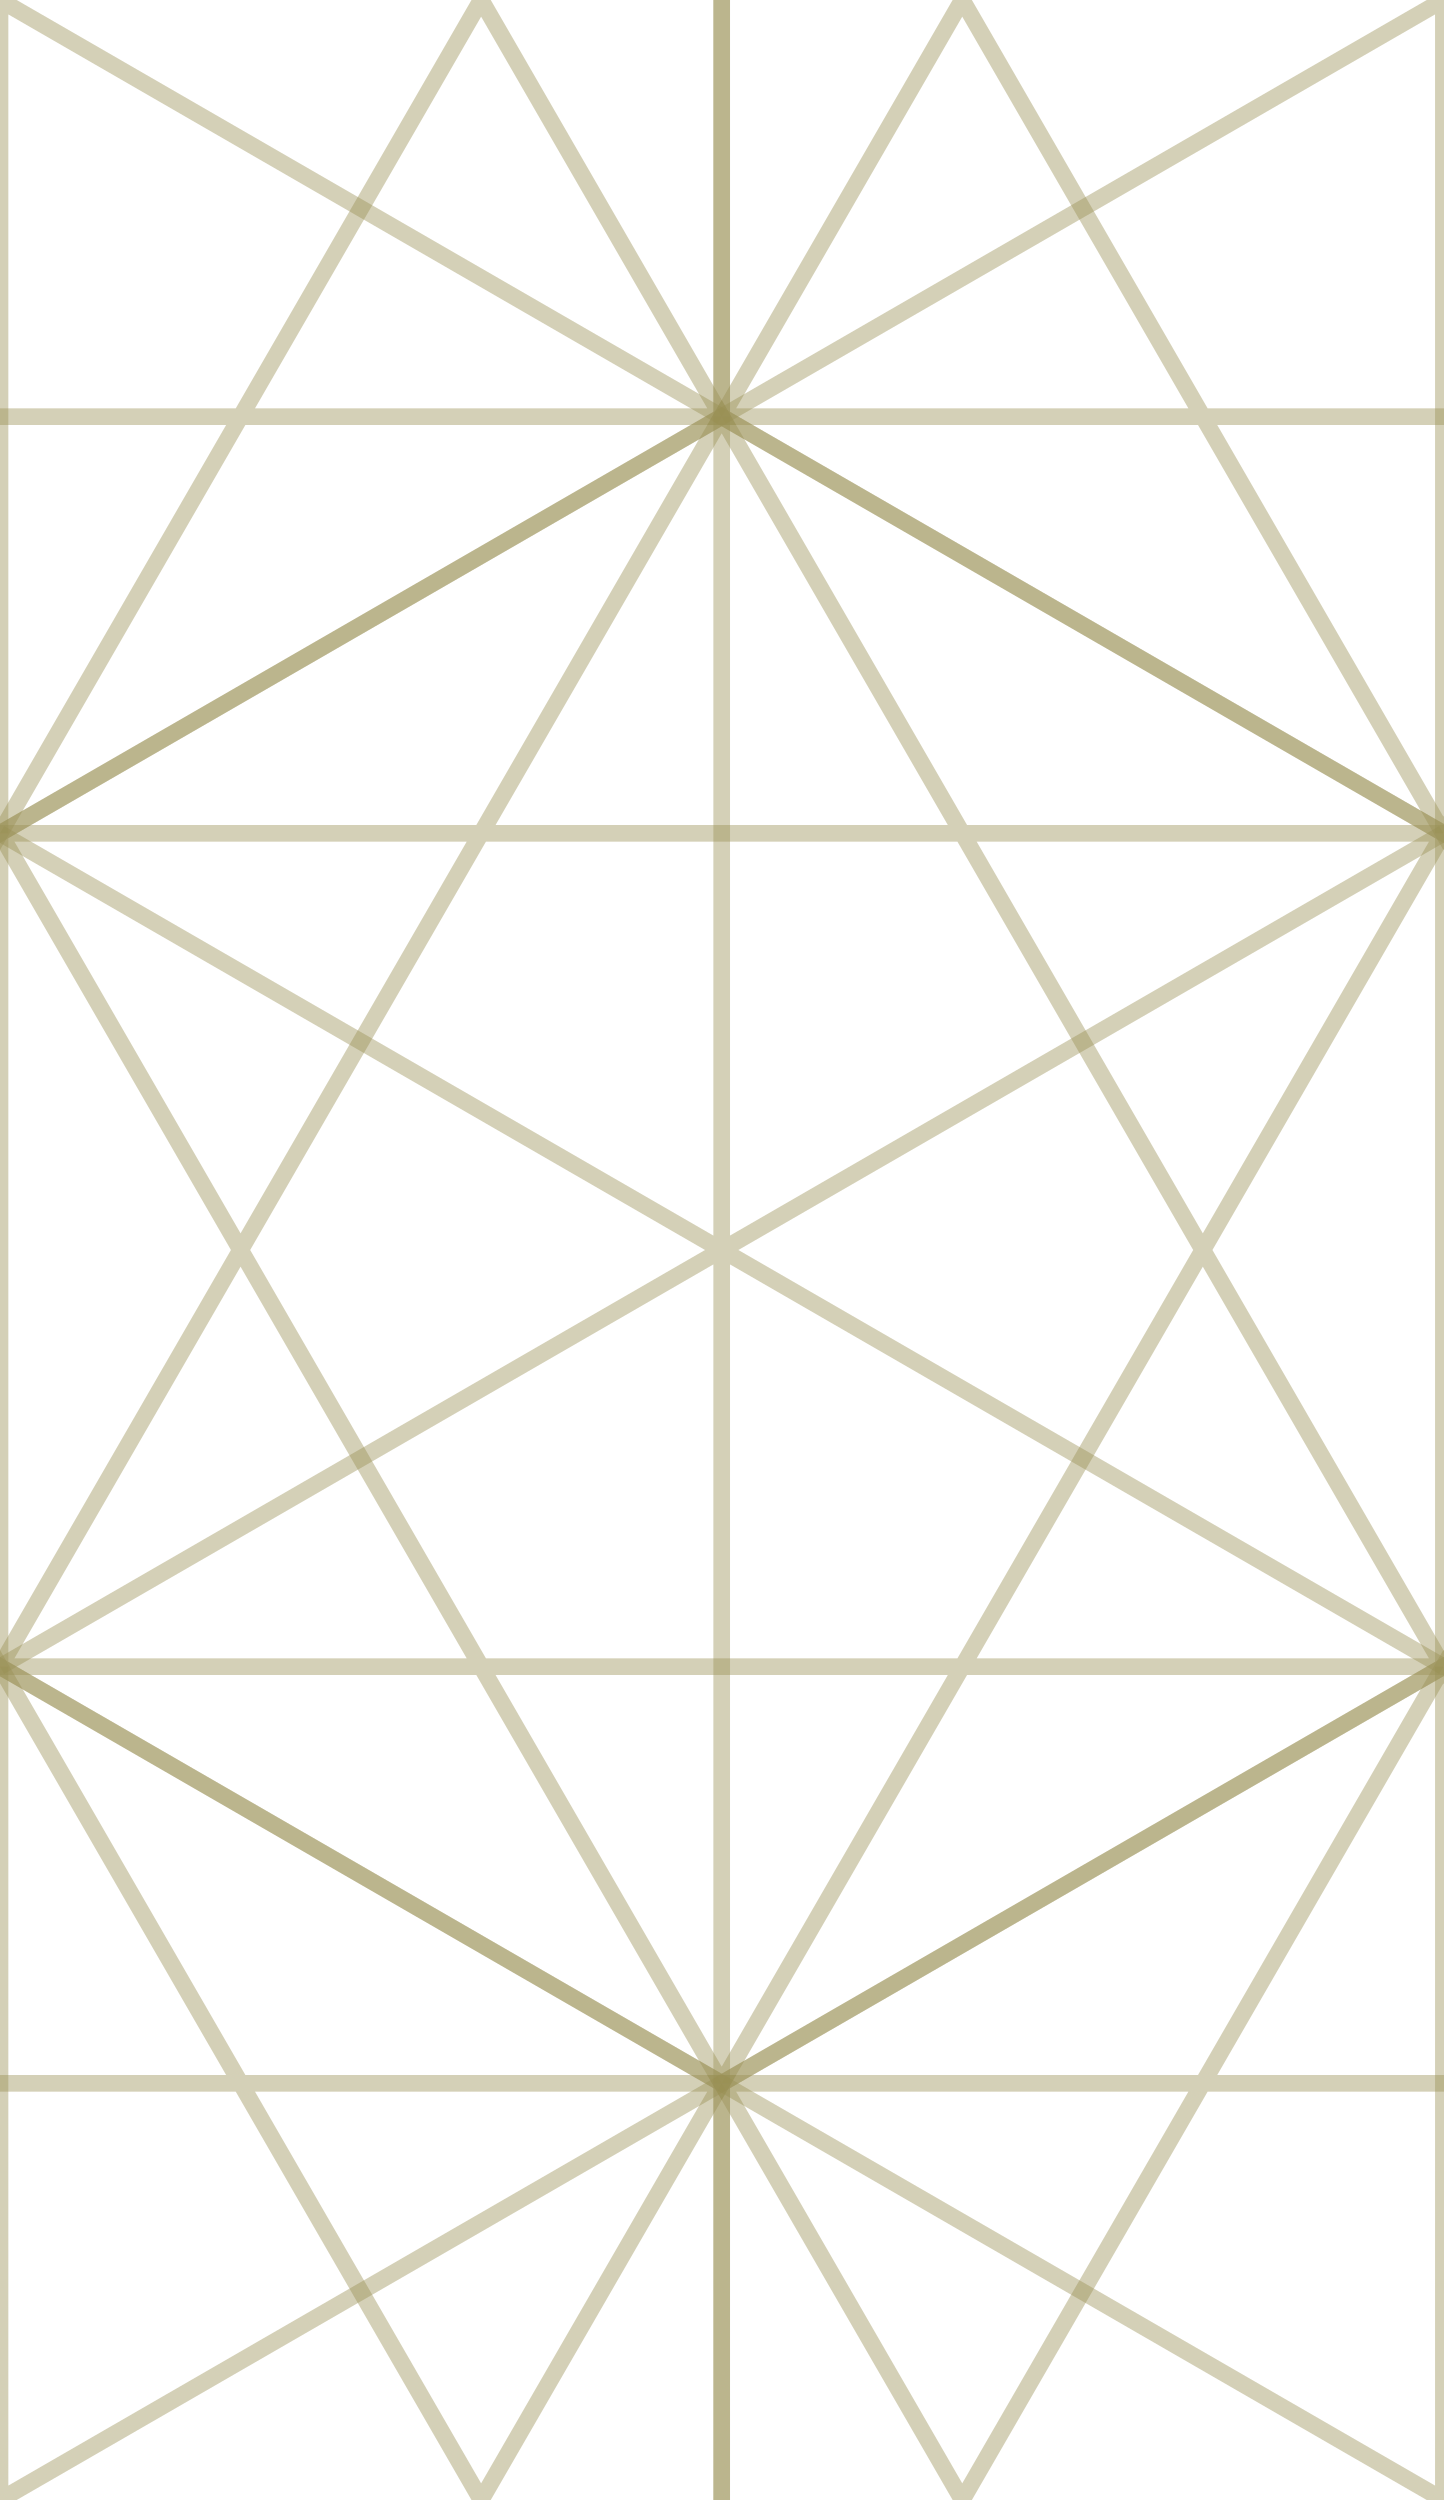
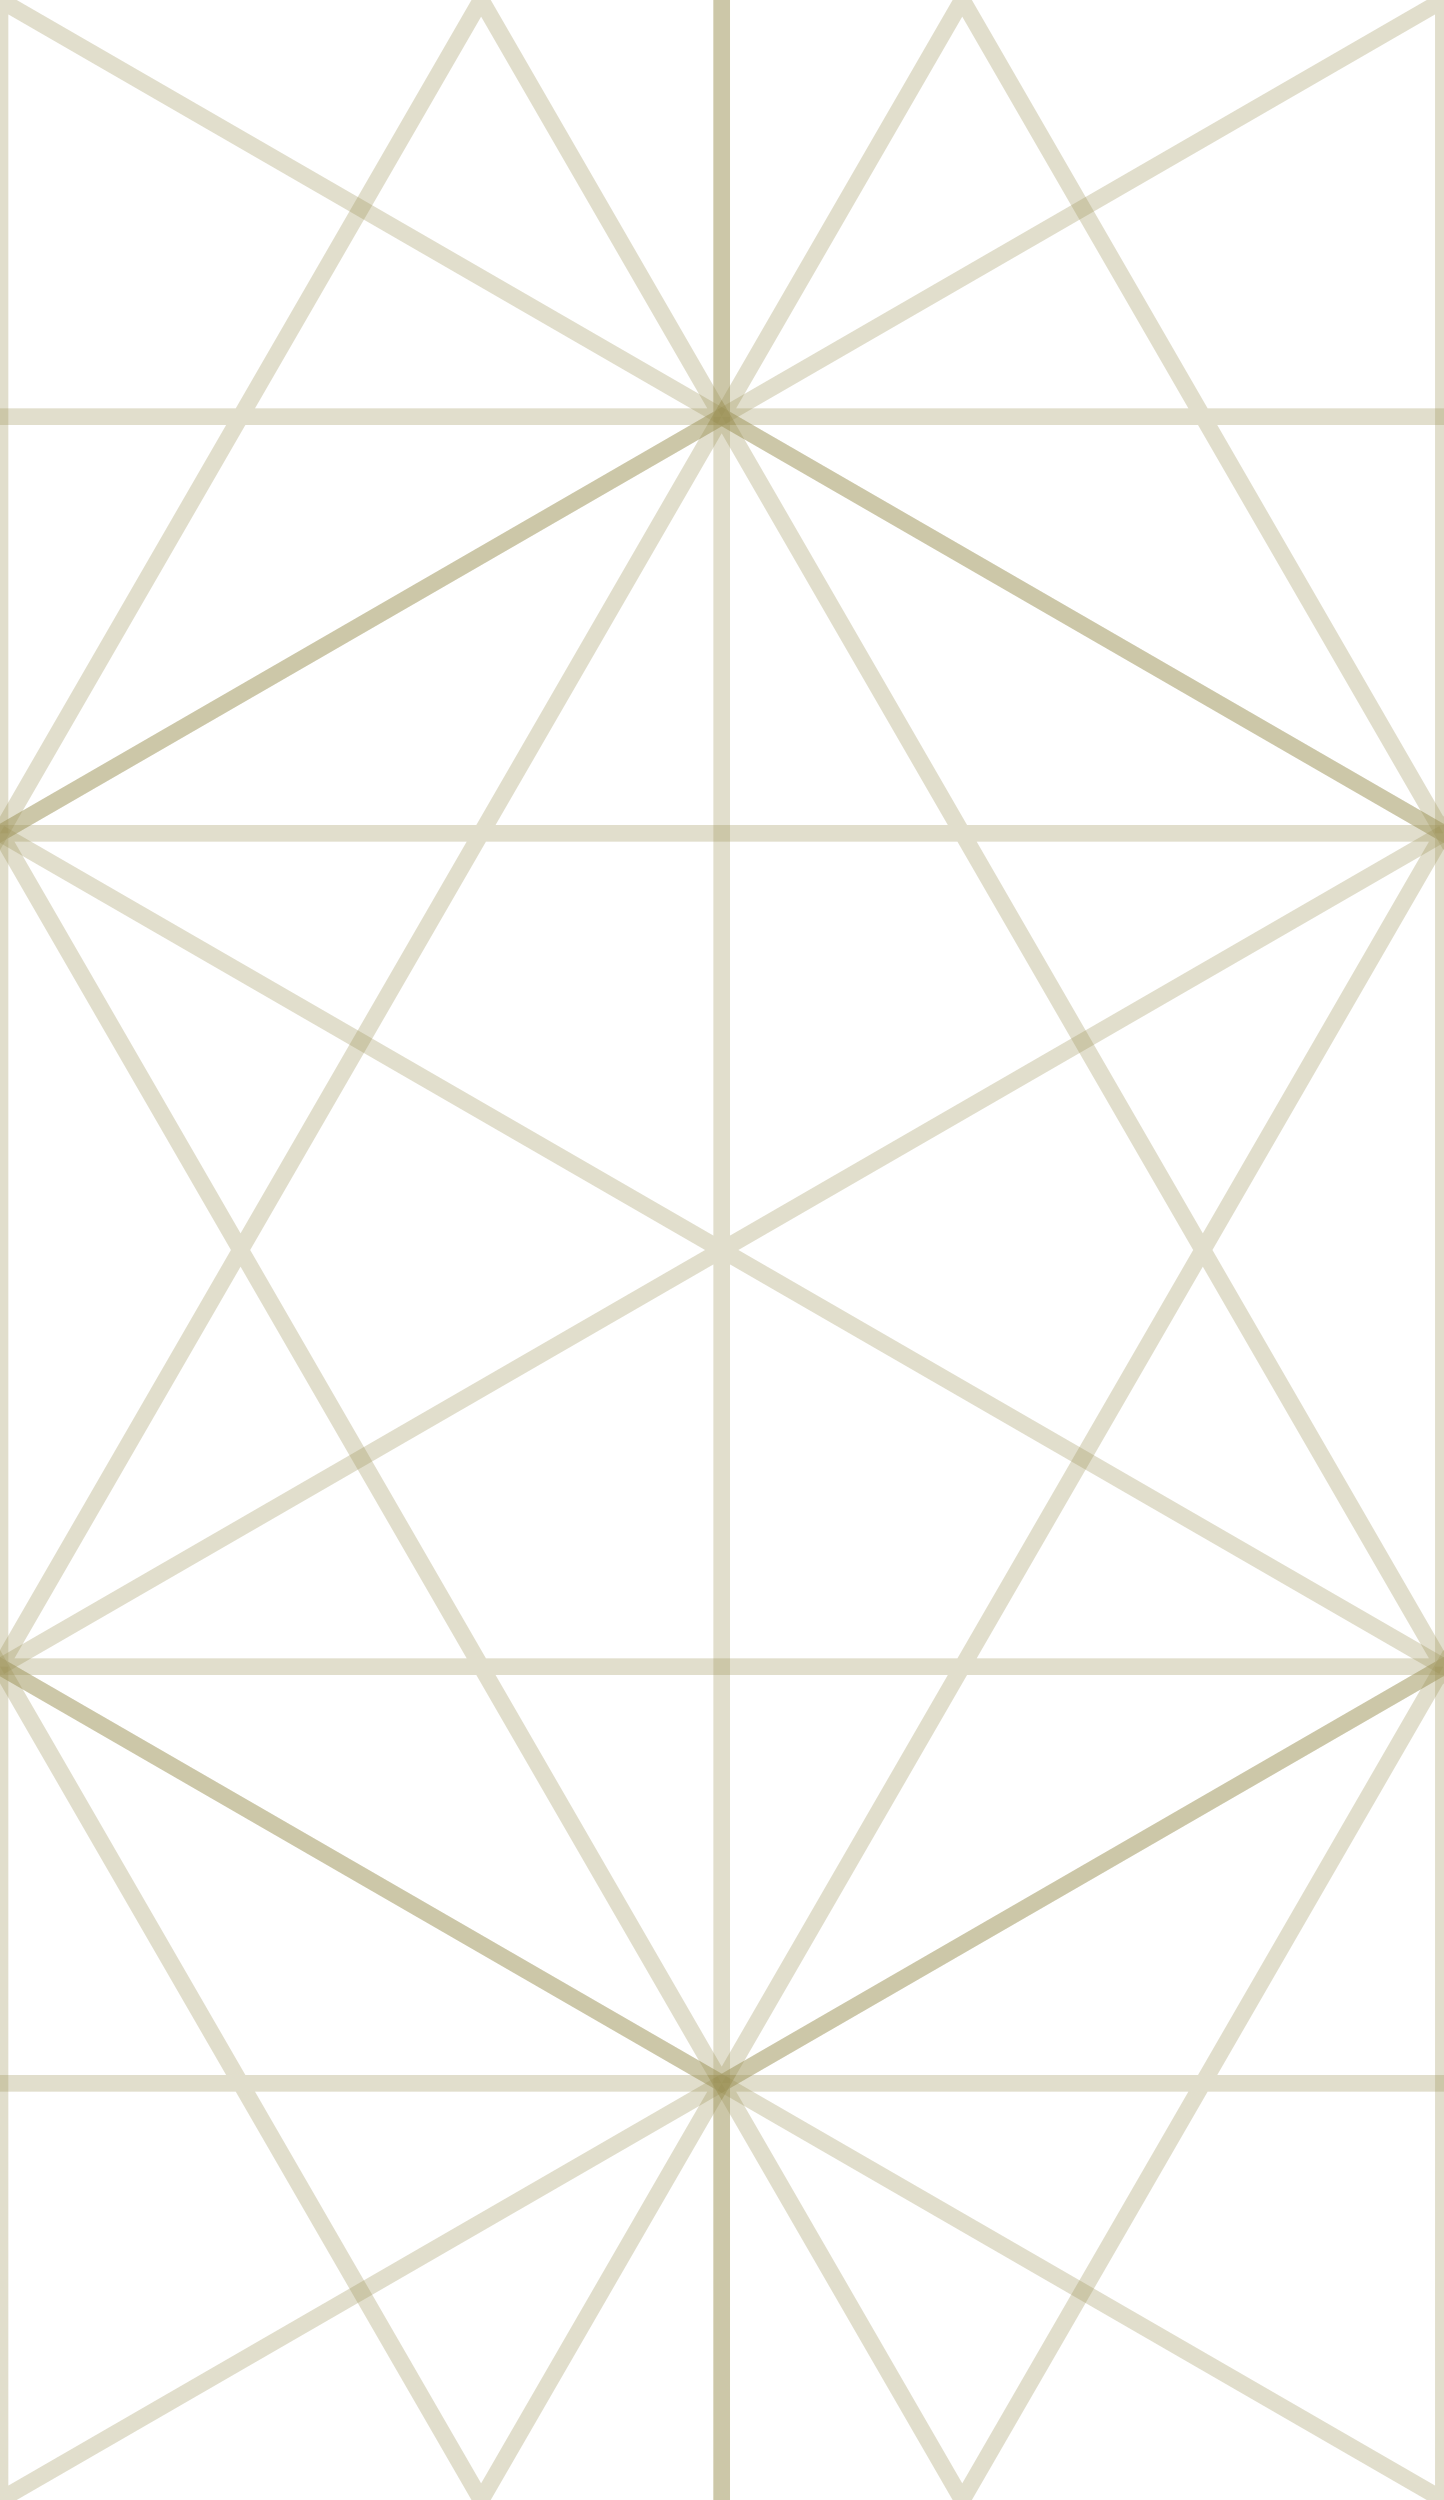
<svg xmlns="http://www.w3.org/2000/svg" xmlns:xlink="http://www.w3.org/1999/xlink" width="69.282" height="120" viewBox="0 0 69.282 120">
  <defs>
-     <g id="asanoha" fill="none" stroke="#9a8f55" stroke-width="0.8" stroke-opacity="0.42">
+     <g id="asanoha" fill="none" stroke="#9a8f55" stroke-width="0.8" stroke-opacity="0.3">
      <path d="M0,-40 L34.641,-20 L34.641,20 L0,40 L-34.641,20 L-34.641,-20 Z" />
      <path d="M0,-40 L0,40 M34.641,-20 L-34.641,20 M34.641,20 L-34.641,-20" />
      <path d="M0,-40 L34.641,20 L-34.641,20 Z M34.641,-20 L0,40 L-34.641,-20 Z" />
    </g>
  </defs>
  <use xlink:href="#asanoha" href="#asanoha" x="0" y="0" />
  <use xlink:href="#asanoha" href="#asanoha" x="69.282" y="0" />
  <use xlink:href="#asanoha" href="#asanoha" x="0" y="120" />
  <use xlink:href="#asanoha" href="#asanoha" x="69.282" y="120" />
  <use xlink:href="#asanoha" href="#asanoha" x="34.641" y="60" />
  <use xlink:href="#asanoha" href="#asanoha" x="34.641" y="-60" />
  <use xlink:href="#asanoha" href="#asanoha" x="34.641" y="180" />
</svg>
